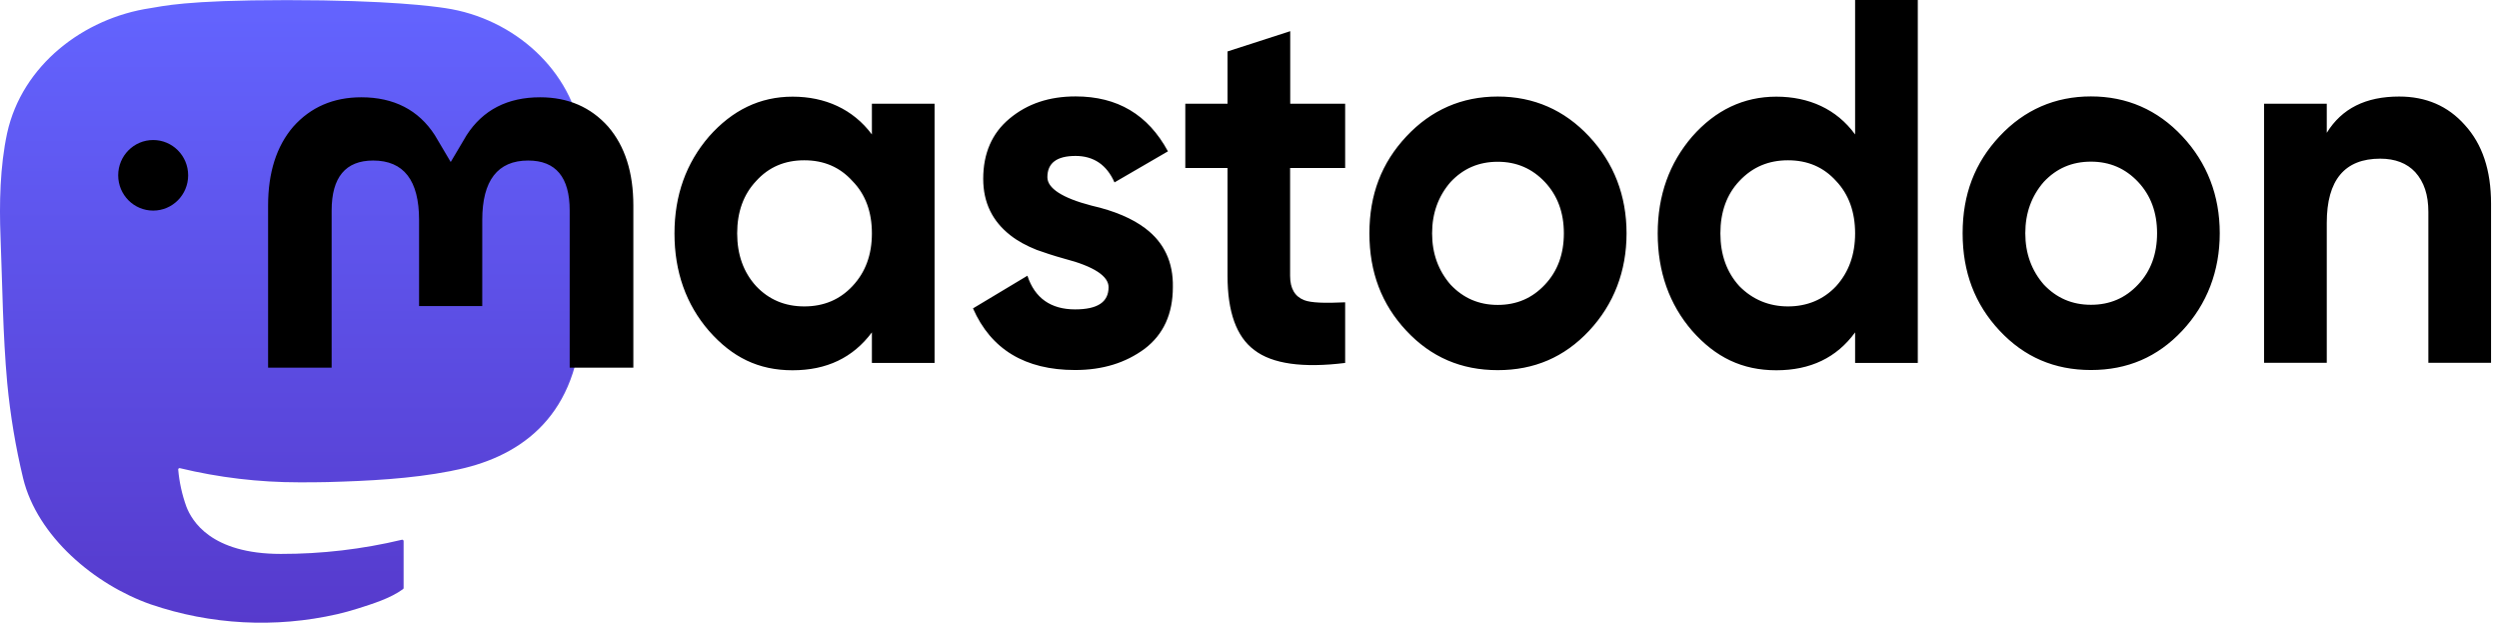
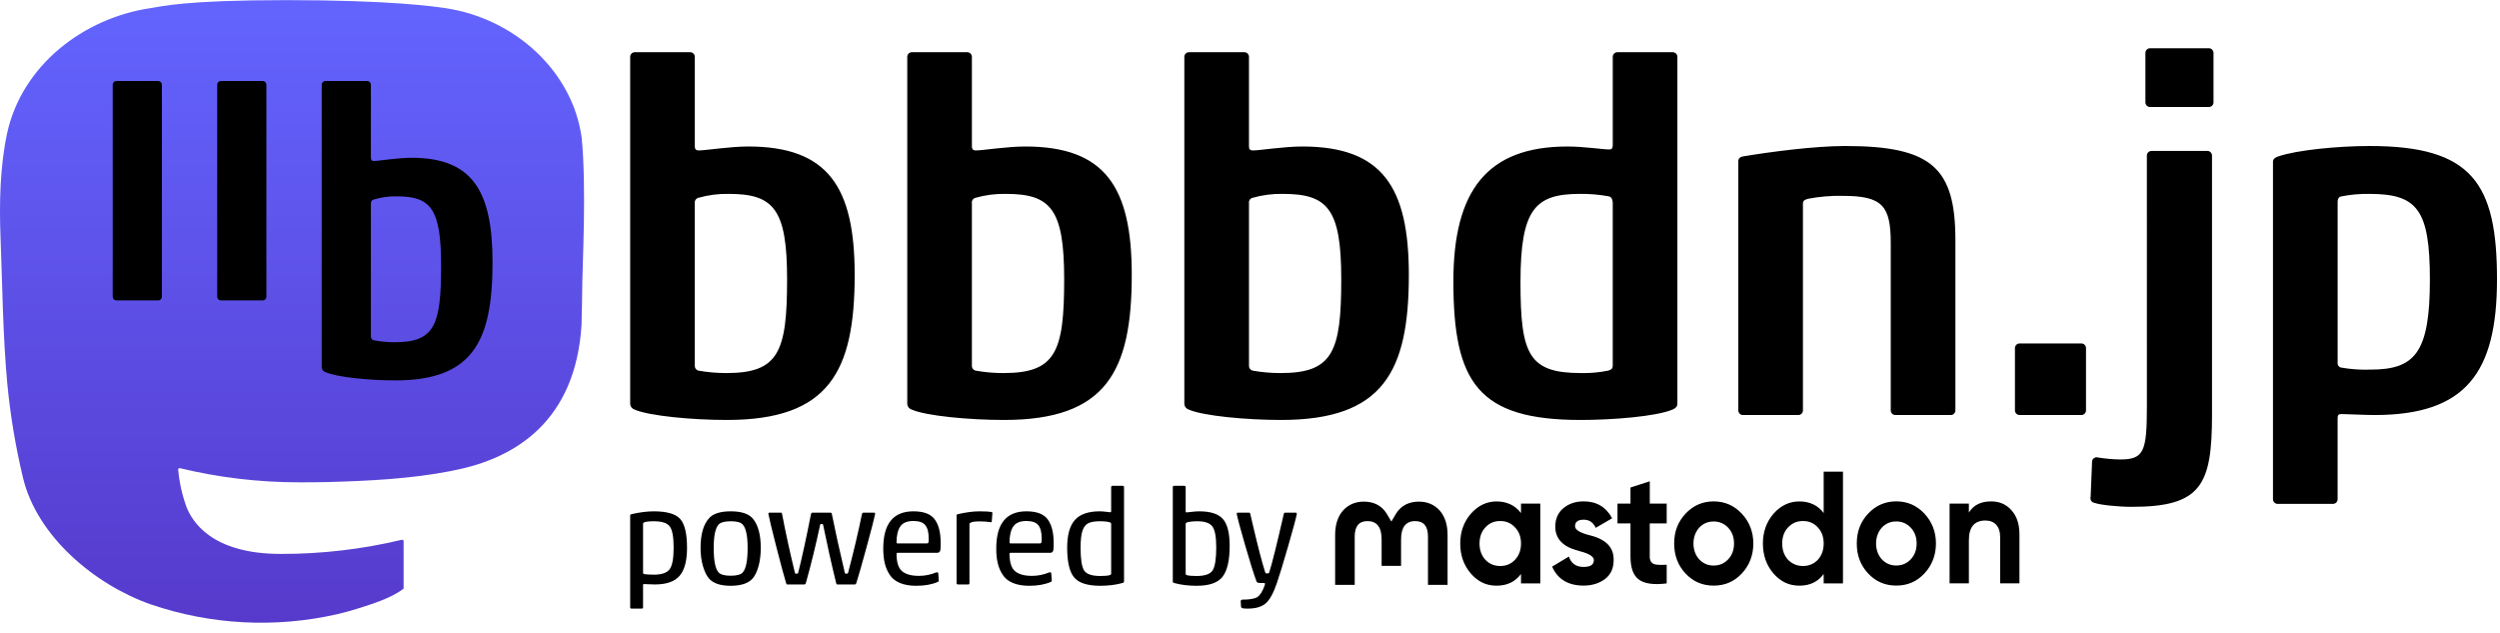
<svg xmlns="http://www.w3.org/2000/svg" xmlns:xlink="http://www.w3.org/1999/xlink" width="261" height="66" viewBox="0 0 261 66" fill="none">
  <symbol id="logo-symbol-wordmark">
-     <path d="M60.754 14.403C59.814 7.419 53.727 1.916 46.512 0.849C45.294 0.669 40.682 0.013 29.997 0.013H29.918C19.23 0.013 16.937 0.669 15.72 0.849C8.705 1.886 2.299 6.832 0.745 13.898C-0.003 17.378 -0.083 21.237 0.056 24.776C0.254 29.851 0.293 34.918 0.753 39.973C1.072 43.331 1.628 46.661 2.417 49.941C3.894 55.997 9.875 61.037 15.734 63.093C22.008 65.237 28.754 65.593 35.218 64.121C35.929 63.956 36.632 63.764 37.325 63.545C38.897 63.046 40.738 62.487 42.091 61.507C42.11 61.493 42.125 61.475 42.136 61.455C42.147 61.434 42.153 61.412 42.153 61.389V56.49C42.153 56.469 42.148 56.447 42.138 56.428C42.129 56.409 42.115 56.392 42.098 56.379C42.081 56.365 42.061 56.356 42.04 56.351C42.019 56.346 41.997 56.347 41.976 56.351C37.834 57.341 33.59 57.836 29.332 57.829C22.005 57.829 20.034 54.351 19.469 52.904C19.016 51.653 18.727 50.348 18.612 49.022C18.611 49 18.615 48.977 18.624 48.957C18.633 48.937 18.647 48.919 18.664 48.904C18.682 48.89 18.702 48.88 18.724 48.876C18.745 48.871 18.768 48.871 18.79 48.877C22.862 49.859 27.037 50.355 31.227 50.354C32.234 50.354 33.239 50.354 34.246 50.328C38.46 50.209 42.901 49.994 47.047 49.184C47.15 49.164 47.253 49.146 47.342 49.119C53.881 47.864 60.104 43.923 60.736 33.943C60.76 33.55 60.819 29.828 60.819 29.42C60.822 28.035 61.265 19.591 60.754 14.403Z" fill="url(#paint0_linear_89_11)" />
-     <path d="M12.344 18.303C12.344 16.267 13.978 14.619 15.997 14.619C18.016 14.619 19.65 16.267 19.65 18.303C19.65 20.34 18.016 21.987 15.997 21.987C13.978 21.987 12.344 20.34 12.344 18.303Z" fill="currentColor" />
-     <path d="M66.148 21.468V38.384H59.499V21.974C59.499 18.511 58.058 16.76 55.164 16.76C51.975 16.76 50.367 18.848 50.367 22.96V31.95H43.769V22.96C43.769 18.835 42.174 16.76 38.971 16.76C36.09 16.76 34.637 18.511 34.637 21.974V38.384H28V21.468C28 18.018 28.875 15.268 30.624 13.231C32.437 11.195 34.804 10.157 37.736 10.157C41.132 10.157 43.717 11.48 45.415 14.114L47.074 16.915L48.733 14.114C50.431 11.48 53.004 10.157 56.412 10.157C59.344 10.157 61.711 11.195 63.525 13.231C65.274 15.268 66.148 18.005 66.148 21.468ZM89.03 29.874C90.406 28.409 91.062 26.579 91.062 24.361C91.062 22.143 90.406 20.301 89.03 18.9C87.705 17.434 86.033 16.734 84.001 16.734C81.969 16.734 80.296 17.434 78.972 18.9C77.647 20.301 76.991 22.143 76.991 24.361C76.991 26.579 77.647 28.422 78.972 29.874C80.296 31.275 81.969 31.989 84.001 31.989C86.033 31.989 87.705 31.288 89.03 29.874ZM91.062 10.832H97.609V37.891H91.062V34.7C89.081 37.346 86.342 38.656 82.779 38.656C79.216 38.656 76.477 37.307 74.046 34.544C71.653 31.781 70.444 28.37 70.444 24.374C70.444 20.379 71.666 17.019 74.046 14.256C76.489 11.493 79.383 10.092 82.779 10.092C86.174 10.092 89.081 11.389 91.062 14.036V10.845V10.832ZM119.654 23.868C121.583 25.334 122.548 27.384 122.496 29.978C122.496 32.741 121.532 34.907 119.551 36.412C117.57 37.878 115.178 38.63 112.284 38.63C107.049 38.63 103.499 36.464 101.621 32.196L107.306 28.785C108.065 31.107 109.737 32.3 112.284 32.3C114.625 32.3 115.782 31.548 115.782 29.978C115.782 28.837 114.265 27.812 111.165 27.008C109.995 26.683 109.03 26.359 108.271 26.087C107.204 25.659 106.29 25.166 105.532 24.569C103.654 23.103 102.689 21.157 102.689 18.667C102.689 16.02 103.602 13.906 105.429 12.388C107.306 10.819 109.596 10.066 112.335 10.066C116.709 10.066 119.898 11.96 121.982 15.8L116.4 19.043C115.59 17.201 114.213 16.28 112.335 16.28C110.355 16.28 109.39 17.032 109.39 18.498C109.39 19.64 110.908 20.664 114.008 21.468C116.4 22.013 118.278 22.818 119.641 23.855L119.654 23.868ZM140.477 17.538H134.741V28.798C134.741 30.147 135.255 30.964 136.22 31.34C136.927 31.613 138.355 31.665 140.49 31.561V37.891C136.079 38.436 132.876 37.995 130.998 36.542C129.12 35.141 128.207 32.534 128.207 28.811V17.538H123.795V10.832H128.207V5.37L134.754 3.256V10.832H140.49V17.538H140.477ZM161.352 29.719C162.677 28.318 163.333 26.528 163.333 24.361C163.333 22.195 162.677 20.418 161.352 19.004C160.027 17.603 158.407 16.889 156.426 16.889C154.445 16.889 152.825 17.59 151.5 19.004C150.227 20.47 149.571 22.247 149.571 24.361C149.571 26.476 150.227 28.253 151.5 29.719C152.825 31.12 154.445 31.833 156.426 31.833C158.407 31.833 160.027 31.133 161.352 29.719ZM146.883 34.531C144.297 31.768 143.024 28.422 143.024 24.361C143.024 20.301 144.297 17.006 146.883 14.243C149.468 11.48 152.67 10.079 156.426 10.079C160.182 10.079 163.384 11.48 165.97 14.243C168.555 17.006 169.88 20.418 169.88 24.361C169.88 28.305 168.555 31.768 165.97 34.531C163.384 37.294 160.233 38.643 156.426 38.643C152.619 38.643 149.468 37.294 146.883 34.531ZM191.771 29.874C193.095 28.409 193.751 26.579 193.751 24.361C193.751 22.143 193.095 20.301 191.771 18.9C190.446 17.434 188.774 16.734 186.742 16.734C184.709 16.734 183.037 17.434 181.661 18.9C180.336 20.301 179.68 22.143 179.68 24.361C179.68 26.579 180.336 28.422 181.661 29.874C183.037 31.275 184.761 31.989 186.742 31.989C188.722 31.989 190.446 31.288 191.771 29.874ZM193.751 0H200.298V37.891H193.751V34.7C191.822 37.346 189.082 38.656 185.52 38.656C181.957 38.656 179.179 37.307 176.735 34.544C174.343 31.781 173.134 28.37 173.134 24.374C173.134 20.379 174.356 17.019 176.735 14.256C179.166 11.493 182.111 10.092 185.52 10.092C188.928 10.092 191.822 11.389 193.751 14.036V0.013V0ZM223.308 29.706C224.633 28.305 225.289 26.515 225.289 24.348C225.289 22.182 224.633 20.405 223.308 18.991C221.983 17.59 220.363 16.877 218.382 16.877C216.401 16.877 214.78 17.577 213.456 18.991C212.182 20.457 211.526 22.234 211.526 24.348C211.526 26.463 212.182 28.24 213.456 29.706C214.78 31.107 216.401 31.82 218.382 31.82C220.363 31.82 221.983 31.12 223.308 29.706ZM208.838 34.518C206.253 31.755 204.98 28.409 204.98 24.348C204.98 20.288 206.253 16.993 208.838 14.23C211.424 11.467 214.626 10.066 218.382 10.066C222.137 10.066 225.34 11.467 227.925 14.23C230.511 16.993 231.835 20.405 231.835 24.348C231.835 28.292 230.511 31.755 227.925 34.518C225.34 37.281 222.189 38.63 218.382 38.63C214.575 38.63 211.424 37.281 208.838 34.518ZM260.17 21.261V37.878H253.623V22.13C253.623 20.34 253.173 18.991 252.247 17.966C251.385 17.045 250.164 16.565 248.594 16.565C244.89 16.565 243.012 18.783 243.012 23.272V37.878H236.466V10.832H243.012V13.867C244.581 11.325 247.077 10.079 250.575 10.079C253.366 10.079 255.656 11.052 257.431 13.05C259.257 15.047 260.17 17.759 260.17 21.274" fill="currentColor" />
+     <path d="M 60.754 14.403 c -0.94 -6.984 -7.027 -12.488 -14.242 -13.554 c -1.217 -0.18 -5.83 -0.836 -16.514 -0.836 h -0.08 c -10.688 0 -12.98 0.656 -14.198 0.836 c -7.015 1.037 -13.421 5.982 -14.975 13.049 c -0.748 3.48 -0.827 7.338 -0.689 10.878 c 0.198 5.075 0.236 10.142 0.697 15.197 c 0.319 3.358 0.875 6.689 1.664 9.968 c 1.477 6.056 7.458 11.096 13.317 13.152 c 6.273 2.144 13.02 2.5 19.484 1.028 c 0.711 -0.165 1.413 -0.357 2.107 -0.576 c 1.572 -0.499 3.413 -1.058 4.766 -2.038 c 0.019 -0.014 0.034 -0.032 0.044 -0.052 c 0.011 -0.021 0.017 -0.043 0.018 -0.066 v -4.898 c -0 -0.022 -0.005 -0.043 -0.015 -0.062 c -0.01 -0.019 -0.023 -0.036 -0.04 -0.05 c -0.017 -0.013 -0.037 -0.023 -0.058 -0.027 c -0.021 -0.005 -0.043 -0.005 -0.064 0 c -4.142 0.989 -8.386 1.485 -12.644 1.477 c -7.328 0 -9.299 -3.477 -9.863 -4.925 c -0.454 -1.251 -0.742 -2.556 -0.857 -3.882 c -0.001 -0.022 0.003 -0.044 0.012 -0.065 c 0.009 -0.02 0.023 -0.038 0.04 -0.052 c 0.017 -0.014 0.038 -0.024 0.059 -0.029 c 0.022 -0.005 0.044 -0.004 0.066 0.001 c 4.072 0.982 8.247 1.478 12.437 1.477 c 1.008 0 2.012 0 3.02 -0.027 c 4.213 -0.118 8.655 -0.334 12.8 -1.143 c 0.103 -0.021 0.207 -0.038 0.295 -0.065 c 6.539 -1.256 12.762 -5.197 13.394 -15.176 c 0.024 -0.393 0.083 -4.115 0.083 -4.523 C 60.822 28.035 61.265 19.591 60.754 14.403 z" fill="url(#paint0_linear_89_11)" />
+     <path d="M 75.917 43.844 c 10.667 0 13.347 -5.05 13.347 -15.151 c 0 -9.173 -2.783 -13.399 -11.131 -13.399 c -1.907 0 -4.432 0.412 -5.153 0.412 c -0.309 0 -0.412 -0.154 -0.412 -0.412 v -9.327 c 0.001 -0.019 0.001 -0.039 0 -0.059 c -0.016 -0.269 -0.247 -0.473 -0.515 -0.457 h -5.72 c -0.02 -0.001 -0.039 -0.001 -0.059 0 c -0.268 0.016 -0.473 0.247 -0.457 0.515 V 42.195 c 0.027 0.265 0.21 0.488 0.464 0.567 C 67.827 43.432 72.362 43.844 75.917 43.844 z M 72.568 21.221 c -0.043 -0.254 0.113 -0.498 0.361 -0.567 c 1.039 -0.296 2.115 -0.435 3.195 -0.412 c 4.689 0 6.081 1.597 6.081 8.915 c 0 7.575 -0.876 9.791 -6.339 9.791 c -0.985 0.003 -1.968 -0.084 -2.938 -0.258 c -0.228 -0.064 -0.379 -0.28 -0.361 -0.515 V 21.221 z M 104.856 43.844 c 10.667 0 13.347 -5.05 13.347 -15.151 c 0 -9.173 -2.783 -13.399 -11.131 -13.399 c -1.907 0 -4.432 0.412 -5.153 0.412 c -0.309 0 -0.412 -0.154 -0.412 -0.412 v -9.327 c 0.001 -0.019 0.001 -0.039 0 -0.059 c -0.016 -0.269 -0.247 -0.473 -0.515 -0.457 h -5.72 c -0.02 -0.001 -0.039 -0.001 -0.059 0 c -0.268 0.016 -0.473 0.247 -0.457 0.515 V 42.195 c 0.027 0.265 0.21 0.488 0.464 0.567 C 96.766 43.432 101.3 43.844 104.856 43.844 z M 101.507 21.221 c -0.043 -0.254 0.113 -0.498 0.361 -0.567 c 1.039 -0.296 2.115 -0.435 3.195 -0.412 c 4.689 0 6.081 1.597 6.081 8.915 c 0 7.575 -0.876 9.791 -6.339 9.791 c -0.985 0.003 -1.968 -0.084 -2.938 -0.258 c -0.228 -0.064 -0.379 -0.28 -0.361 -0.515 V 21.221 z M 133.795 43.844 c 10.667 0 13.347 -5.05 13.347 -15.151 c 0 -9.173 -2.783 -13.399 -11.131 -13.399 c -1.907 0 -4.432 0.412 -5.154 0.412 c -0.309 0 -0.412 -0.154 -0.412 -0.412 v -9.327 c 0.001 -0.019 0.001 -0.039 0 -0.059 c -0.016 -0.268 -0.247 -0.473 -0.515 -0.457 H 124.21 c -0.02 -0.001 -0.039 -0.001 -0.059 0 c -0.268 0.016 -0.473 0.247 -0.457 0.515 V 42.195 c 0.027 0.265 0.21 0.488 0.464 0.567 C 125.704 43.432 130.239 43.844 133.795 43.844 z M 130.446 21.221 c -0.043 -0.254 0.113 -0.498 0.361 -0.567 c 1.039 -0.296 2.116 -0.435 3.195 -0.412 c 4.689 0 6.081 1.597 6.081 8.915 c 0 7.575 -0.876 9.791 -6.339 9.791 c -0.985 0.003 -1.968 -0.084 -2.938 -0.258 C 130.579 38.627 130.428 38.411 130.446 38.175 V 21.221 z M 165.089 43.844 c 3.298 0 7.885 -0.361 9.585 -1.082 c 0.464 -0.206 0.515 -0.413 0.515 -0.67 v -36.124 c 0.001 -0.02 0.001 -0.039 0 -0.059 c -0.016 -0.268 -0.247 -0.473 -0.515 -0.456 h -5.72 c -0.02 -0.001 -0.039 -0.001 -0.059 0 c -0.268 0.016 -0.473 0.247 -0.456 0.515 v 9.173 c 0 0.258 -0.051 0.464 -0.361 0.464 c -0.67 0 -2.628 -0.309 -4.38 -0.309 c -8.4 0 -11.904 4.638 -11.904 14.069 C 151.794 39.928 154.37 43.844 165.089 43.844 z M 168.439 38.175 c 0 0.258 -0.103 0.412 -0.464 0.515 c -0.932 0.192 -1.883 0.279 -2.834 0.258 c -5.462 0 -6.339 -1.907 -6.339 -9.482 c 0 -7.678 1.546 -9.225 6.235 -9.225 c 1.002 -0.01 2.003 0.077 2.989 0.258 c 0.309 0.052 0.412 0.412 0.412 0.67 V 38.175 z M 203.711 43.329 c 0.019 0.001 0.039 0.001 0.058 0 c 0.269 -0.016 0.473 -0.247 0.457 -0.515 V 25.086 c 0 -7.524 -2.422 -9.843 -11.492 -9.843 c -3.247 0 -7.885 0.619 -10.667 1.082 c -0.309 0.051 -0.515 0.206 -0.515 0.515 v 25.973 c -0.001 0.02 -0.001 0.039 0 0.059 c 0.016 0.268 0.247 0.473 0.515 0.457 h 5.72 c 0.019 0.001 0.039 0.001 0.058 0 c 0.269 -0.016 0.473 -0.247 0.457 -0.515 v -21.541 c 0 -0.309 0.154 -0.412 0.515 -0.515 c 1.205 -0.236 2.432 -0.339 3.659 -0.309 c 4.123 0 4.998 1.031 4.998 4.947 v 17.418 c -0.001 0.019 -0.001 0.039 0 0.058 c 0.016 0.269 0.247 0.473 0.515 0.457 H 203.711 z M 217.35 43.329 c 0.02 0.001 0.039 0.001 0.059 0 c 0.268 -0.016 0.473 -0.247 0.457 -0.515 V 36.372 c 0.001 -0.02 0.001 -0.04 0 -0.059 c -0.016 -0.268 -0.247 -0.472 -0.515 -0.456 h -6.39 c -0.02 -0.001 -0.039 -0.001 -0.059 0 c -0.268 0.016 -0.473 0.247 -0.457 0.515 v 6.441 c -0.001 0.019 -0.001 0.039 0 0.058 c 0.016 0.269 0.247 0.473 0.515 0.457 L 217.35 43.329 z M 224.224 42.453 c 0 4.689 -0.309 5.514 -2.783 5.514 c -0.777 -0.011 -1.552 -0.079 -2.319 -0.206 c -0.011 -0.003 -0.023 -0.006 -0.034 -0.009 c -0.263 -0.059 -0.525 0.106 -0.585 0.369 l -0.154 3.762 c -0.007 0.025 -0.013 0.052 -0.016 0.078 c -0.031 0.267 0.161 0.509 0.428 0.54 c 0.567 0.206 2.37 0.412 3.917 0.412 c 7.266 0 8.348 -2.319 8.348 -9.636 v -27.003 c 0.001 -0.019 0.001 -0.039 0 -0.059 c -0.016 -0.269 -0.247 -0.473 -0.515 -0.457 h -5.772 c -0.019 -0.001 -0.039 -0.001 -0.059 0 c -0.269 0.016 -0.473 0.247 -0.457 0.515 L 224.224 42.453 z M 230.666 11.172 c 0.019 0.001 0.039 0.001 0.059 0 c 0.268 -0.016 0.473 -0.247 0.457 -0.515 v -5.102 c 0.001 -0.019 0.001 -0.039 0 -0.059 c -0.016 -0.268 -0.247 -0.473 -0.515 -0.457 h -6.081 c -0.019 -0.001 -0.039 -0.001 -0.059 0 c -0.268 0.016 -0.473 0.247 -0.457 0.515 v 5.102 c -0.001 0.019 -0.001 0.039 0 0.059 c 0.016 0.268 0.247 0.473 0.515 0.457 H 230.666 z M 260.791 29.157 c 0 -10.049 -2.628 -13.914 -13.296 -13.914 c -3.246 0 -7.575 0.412 -9.534 1.082 c -0.464 0.154 -0.567 0.361 -0.567 0.567 v 35.197 c -0.001 0.02 -0.001 0.04 0 0.059 c 0.016 0.268 0.247 0.472 0.515 0.456 h 5.72 c 0.02 0.001 0.039 0.001 0.059 0 c 0.268 -0.016 0.473 -0.247 0.457 -0.515 v -8.451 c 0 -0.309 0.103 -0.412 0.412 -0.412 c 0.619 0 2.319 0.103 3.453 0.103 C 257.545 43.329 260.791 38.897 260.791 29.157 L 260.791 29.157 z M 244.146 21.118 c 0 -0.258 0.051 -0.567 0.412 -0.618 c 0.95 -0.187 1.918 -0.273 2.886 -0.258 c 4.999 0 6.339 1.597 6.339 8.967 c 0 7.678 -1.597 9.379 -6.235 9.379 c -1.001 0.034 -2.002 -0.035 -2.989 -0.206 c -0.004 -0 -0.007 -0.001 -0.011 -0.001 c -0.253 -0.031 -0.432 -0.261 -0.401 -0.514 V 21.118 z M 16.908 8.838 v 22.143 c 0 0.209 -0.17 0.379 -0.379 0.379 h -4.378 c -0.209 0 -0.379 -0.17 -0.379 -0.379 v -22.143 c 0 -0.209 0.17 -0.379 0.379 -0.379 h 4.378 C 16.739 8.459 16.908 8.629 16.908 8.838 z M 51.441 27.38 c 0 8.223 -2.039 12.334 -10.155 12.334 c -2.706 0 -6.156 -0.336 -7.332 -0.881 c -0.198 -0.071 -0.336 -0.252 -0.353 -0.461 v -29.493 c -0.02 -0.211 0.136 -0.398 0.347 -0.418 c 0.015 -0.001 0.03 -0.002 0.045 -0.002 h 4.352 c 0.212 -0.005 0.388 0.162 0.394 0.374 c 0 0.015 -0 0.03 -0.002 0.045 v 7.593 c 0 0.21 0.079 0.336 0.314 0.336 c 0.549 0 2.47 -0.336 3.921 -0.336 C 49.323 16.472 51.441 19.913 51.441 27.38 z M 46.069 27.758 c 0 -5.957 -1.058 -7.258 -4.627 -7.258 c -0.823 -0.018 -1.644 0.095 -2.431 0.336 c -0.235 0.084 -0.275 0.252 -0.275 0.462 V 35.1 c -0.017 0.187 0.097 0.36 0.275 0.42 c 0.737 0.141 1.485 0.212 2.235 0.21 C 45.402 35.729 46.069 33.925 46.069 27.758 z M 27.822 8.838 v 22.143 c 0 0.209 -0.17 0.379 -0.379 0.379 h -4.378 c -0.209 0 -0.379 -0.17 -0.379 -0.379 v -22.143 c 0 -0.209 0.17 -0.379 0.379 -0.379 h 4.378 C 27.652 8.459 27.822 8.629 27.822 8.838 z M 151.188 55.852 v 5.207 h -2.047 v -5.051 c 0 -1.066 -0.443 -1.605 -1.334 -1.605 c -0.982 0 -1.477 0.643 -1.477 1.909 v 2.767 h -2.031 v -2.767 c 0 -1.27 -0.491 -1.909 -1.477 -1.909 c -0.887 0 -1.334 0.539 -1.334 1.605 v 5.051 H 139.444 v -5.207 c 0 -1.062 0.269 -1.909 0.808 -2.536 c 0.558 -0.627 1.287 -0.946 2.19 -0.946 c 1.045 0 1.841 0.407 2.364 1.218 l 0.511 0.863 l 0.511 -0.863 c 0.523 -0.811 1.315 -1.218 2.364 -1.218 c 0.903 0 1.631 0.32 2.19 0.946 C 150.918 53.943 151.188 54.786 151.188 55.852 z M 158.231 58.44 c 0.424 -0.451 0.626 -1.014 0.626 -1.697 c 0 -0.683 -0.202 -1.25 -0.626 -1.681 c -0.408 -0.451 -0.922 -0.667 -1.548 -0.667 c -0.626 0 -1.14 0.216 -1.548 0.667 c -0.408 0.431 -0.61 0.998 -0.61 1.681 c 0 0.683 0.202 1.25 0.61 1.697 c 0.408 0.431 0.922 0.651 1.548 0.651 C 157.309 59.09 157.823 58.875 158.231 58.44 z M 158.857 52.578 h 2.015 v 8.33 h -2.015 v -0.982 c -0.61 0.815 -1.453 1.218 -2.55 1.218 c -1.097 0 -1.94 -0.415 -2.688 -1.266 c -0.736 -0.851 -1.109 -1.901 -1.109 -3.131 c 0 -1.23 0.376 -2.264 1.109 -3.115 c 0.752 -0.851 1.643 -1.282 2.688 -1.282 c 1.045 0 1.94 0.399 2.55 1.214 V 52.581 V 52.578 z M 167.659 56.591 c 0.594 0.451 0.891 1.082 0.875 1.881 c 0 0.851 -0.297 1.518 -0.907 1.981 c -0.61 0.451 -1.346 0.683 -2.237 0.683 c -1.611 0 -2.704 -0.667 -3.283 -1.981 l 1.75 -1.05 c 0.234 0.715 0.748 1.082 1.532 1.082 c 0.721 0 1.077 -0.232 1.077 -0.715 c 0 -0.351 -0.467 -0.667 -1.421 -0.914 c -0.36 -0.1 -0.657 -0.2 -0.891 -0.283 c -0.329 -0.132 -0.61 -0.283 -0.843 -0.467 c -0.578 -0.451 -0.875 -1.05 -0.875 -1.817 c 0 -0.815 0.281 -1.466 0.844 -1.933 c 0.578 -0.483 1.283 -0.715 2.126 -0.715 c 1.347 0 2.328 0.583 2.97 1.765 l -1.718 0.998 c -0.249 -0.567 -0.673 -0.851 -1.251 -0.851 c -0.61 0 -0.907 0.232 -0.907 0.683 c 0 0.351 0.467 0.667 1.422 0.914 c 0.736 0.168 1.315 0.415 1.734 0.735 L 167.659 56.591 z M 174.069 54.642 h -1.766 v 3.466 c 0 0.415 0.158 0.667 0.455 0.783 c 0.218 0.084 0.657 0.1 1.315 0.068 v 1.949 c -1.358 0.168 -2.344 0.032 -2.922 -0.415 c -0.578 -0.431 -0.859 -1.234 -0.859 -2.38 v -3.47 h -1.358 V 52.578 h 1.358 v -1.681 l 2.015 -0.651 v 2.332 h 1.766 v 2.064 H 174.069 z M 180.495 58.392 c 0.408 -0.431 0.61 -0.982 0.61 -1.649 c 0 -0.667 -0.202 -1.214 -0.61 -1.649 c -0.408 -0.431 -0.907 -0.651 -1.516 -0.651 c -0.61 0 -1.109 0.216 -1.516 0.651 c -0.392 0.451 -0.594 0.998 -0.594 1.649 c 0 0.651 0.202 1.198 0.594 1.649 c 0.408 0.431 0.907 0.651 1.516 0.651 C 179.588 59.043 180.087 58.827 180.495 58.392 z M 176.041 59.873 c -0.796 -0.851 -1.188 -1.881 -1.188 -3.131 c 0 -1.25 0.392 -2.264 1.188 -3.115 c 0.796 -0.851 1.782 -1.282 2.938 -1.282 c 1.156 0 2.142 0.431 2.938 1.282 c 0.796 0.851 1.204 1.901 1.204 3.115 c 0 1.214 -0.408 2.28 -1.204 3.131 c -0.796 0.851 -1.766 1.266 -2.938 1.266 C 177.806 61.139 176.836 60.724 176.041 59.873 z M 189.859 58.44 c 0.408 -0.451 0.61 -1.014 0.61 -1.697 c 0 -0.683 -0.202 -1.25 -0.61 -1.681 c -0.408 -0.451 -0.923 -0.667 -1.548 -0.667 c -0.626 0 -1.141 0.216 -1.564 0.667 c -0.408 0.431 -0.61 0.998 -0.61 1.681 c 0 0.683 0.202 1.25 0.61 1.697 c 0.424 0.431 0.954 0.651 1.564 0.651 C 188.92 59.09 189.451 58.875 189.859 58.44 z M 190.468 49.243 h 2.015 v 11.664 h -2.015 v -0.982 c -0.594 0.815 -1.437 1.218 -2.534 1.218 c -1.097 0 -1.952 -0.415 -2.704 -1.266 c -0.736 -0.851 -1.109 -1.901 -1.109 -3.131 c 0 -1.23 0.376 -2.264 1.109 -3.115 c 0.748 -0.851 1.655 -1.282 2.704 -1.282 c 1.049 0 1.94 0.399 2.534 1.214 v -4.317 V 49.243 z M 199.567 58.388 c 0.408 -0.431 0.61 -0.982 0.61 -1.649 s -0.202 -1.214 -0.61 -1.649 c -0.408 -0.431 -0.907 -0.651 -1.516 -0.651 c -0.61 0 -1.109 0.216 -1.516 0.651 c -0.392 0.451 -0.594 0.998 -0.594 1.649 c 0 0.651 0.202 1.198 0.594 1.649 c 0.408 0.431 0.907 0.651 1.516 0.651 C 198.661 59.039 199.159 58.823 199.567 58.388 z M 195.113 59.869 c -0.796 -0.851 -1.188 -1.881 -1.188 -3.131 c 0 -1.25 0.392 -2.264 1.188 -3.115 c 0.796 -0.851 1.782 -1.282 2.938 -1.282 c 1.156 0 2.142 0.431 2.938 1.282 c 0.796 0.851 1.204 1.901 1.204 3.115 c 0 1.214 -0.408 2.28 -1.204 3.131 c -0.796 0.851 -1.766 1.266 -2.938 1.266 C 196.879 61.135 195.909 60.72 195.113 59.869 z M 210.915 55.788 v 5.115 h -2.015 v -4.848 c 0 -0.551 -0.139 -0.966 -0.424 -1.282 c -0.265 -0.283 -0.641 -0.431 -1.125 -0.431 c -1.14 0 -1.718 0.683 -1.718 2.064 v 4.496 h -2.015 V 52.578 h 2.015 v 0.934 c 0.483 -0.783 1.251 -1.166 2.328 -1.166 c 0.859 0 1.564 0.299 2.111 0.914 c 0.562 0.615 0.843 1.45 0.843 2.532 M 68.282 53.383 c -0.691 0 -1.466 0.098 -2.325 0.294 c -0.093 0.019 -0.14 0.065 -0.14 0.14 v 9.581 c 0 0.094 0.047 0.141 0.14 0.141 h 1.065 c 0.094 0 0.14 -0.047 0.14 -0.141 v -2.325 c 0 -0.065 0.038 -0.098 0.112 -0.098 c 0.037 0 0.201 0.007 0.49 0.021 c 0.29 0.015 0.504 0.021 0.644 0.021 c 1.195 0 2.052 -0.301 2.57 -0.903 c 0.518 -0.603 0.777 -1.576 0.777 -2.921 c 0 -1.466 -0.236 -2.468 -0.708 -3.005 C 70.577 53.651 69.655 53.383 68.282 53.383 z M 67.162 54.713 c 0 -0.093 0.042 -0.153 0.127 -0.182 c 0.196 -0.075 0.527 -0.112 0.994 -0.112 c 0.841 0 1.397 0.18 1.667 0.539 c 0.271 0.359 0.406 1.1 0.406 2.221 c 0 1.139 -0.143 1.894 -0.427 2.262 c -0.285 0.369 -0.824 0.554 -1.618 0.554 c -0.373 0 -0.71 -0.019 -1.009 -0.056 c -0.093 -0.01 -0.14 -0.065 -0.14 -0.169 V 54.713 z M 79.456 57.206 c 0 -1.4 -0.285 -2.433 -0.855 -3.095 c -0.439 -0.486 -1.195 -0.729 -2.269 -0.729 c -1.102 0 -1.863 0.242 -2.283 0.729 c -0.588 0.653 -0.882 1.685 -0.882 3.095 c 0 0.683 0.082 1.308 0.245 1.878 c 0.163 0.569 0.376 1.008 0.637 1.316 c 0.448 0.504 1.2 0.756 2.255 0.756 c 1.083 0 1.849 -0.252 2.297 -0.756 c 0.262 -0.299 0.469 -0.733 0.624 -1.303 S 79.456 57.897 79.456 57.206 z M 74.54 57.206 c 0 -1.26 0.173 -2.077 0.518 -2.451 c 0.215 -0.224 0.64 -0.336 1.275 -0.336 c 0.625 0 1.037 0.112 1.233 0.336 c 0.345 0.374 0.518 1.191 0.518 2.451 c 0 1.336 -0.173 2.19 -0.518 2.563 c -0.196 0.225 -0.617 0.337 -1.261 0.337 c -0.617 0 -1.032 -0.112 -1.247 -0.337 C 74.712 59.396 74.54 58.542 74.54 57.206 z M 89.426 60.904 c 0.233 -0.729 0.598 -2.003 1.092 -3.824 c 0.495 -1.82 0.79 -2.96 0.883 -3.417 c 0 -0.094 -0.028 -0.141 -0.084 -0.141 h -1.149 c -0.065 0 -0.112 0.042 -0.14 0.126 c -0.401 1.961 -0.887 4.016 -1.456 6.163 c -0.019 0.057 -0.075 0.084 -0.168 0.084 c -0.103 0 -0.159 -0.027 -0.169 -0.084 c -0.598 -2.559 -1.05 -4.612 -1.358 -6.163 c -0.019 -0.084 -0.061 -0.126 -0.127 -0.126 h -1.905 c -0.065 0 -0.112 0.042 -0.14 0.126 c -0.514 2.606 -0.962 4.66 -1.345 6.163 c -0.009 0.057 -0.065 0.084 -0.168 0.084 s -0.159 -0.027 -0.168 -0.084 c -0.523 -2.147 -0.971 -4.202 -1.345 -6.163 c -0.019 -0.084 -0.052 -0.126 -0.098 -0.126 h -1.233 c -0.065 0 -0.098 0.042 -0.098 0.126 c 0.093 0.495 0.373 1.655 0.84 3.481 c 0.467 1.825 0.808 3.084 1.022 3.774 c 0.019 0.075 0.056 0.112 0.112 0.112 h 1.779 c 0.075 0 0.126 -0.037 0.154 -0.112 c 0.56 -1.998 1.06 -4.039 1.499 -6.121 c 0.019 -0.056 0.075 -0.084 0.168 -0.084 c 0.084 0 0.131 0.028 0.14 0.084 c 0.42 2.063 0.878 4.104 1.373 6.121 c 0.009 0.075 0.047 0.112 0.112 0.112 h 1.821 C 89.346 61.016 89.397 60.979 89.426 60.904 z M 97.95 60.75 c 0.065 -0.027 0.098 -0.074 0.098 -0.14 v -0.042 l -0.056 -0.742 c -0.028 -0.057 -0.075 -0.084 -0.14 -0.084 l -0.028 0.014 h -0.042 c -0.579 0.243 -1.181 0.364 -1.807 0.364 c -0.793 0 -1.382 -0.163 -1.765 -0.49 s -0.574 -0.934 -0.574 -1.821 c 0 -0.065 0.028 -0.098 0.084 -0.098 h 4.16 c 0.131 0 0.224 -0.047 0.28 -0.141 c 0.056 -0.093 0.084 -0.275 0.084 -0.546 v -0.393 c 0 -1.036 -0.206 -1.837 -0.616 -2.402 c -0.411 -0.565 -1.153 -0.847 -2.228 -0.847 c -2.101 0 -3.151 1.293 -3.151 3.88 c 0 0.579 0.051 1.088 0.154 1.526 c 0.103 0.44 0.275 0.846 0.519 1.219 c 0.243 0.374 0.598 0.658 1.065 0.855 s 1.037 0.294 1.709 0.294 C 96.582 61.156 97.333 61.021 97.95 60.75 z M 93.636 56.632 c 0 -0.719 0.128 -1.272 0.385 -1.659 s 0.716 -0.582 1.379 -0.582 c 0.588 0 1.002 0.145 1.24 0.435 s 0.357 0.761 0.357 1.415 c 0 0.215 -0.012 0.35 -0.035 0.406 c -0.023 0.056 -0.068 0.084 -0.133 0.084 h -3.109 C 93.663 56.73 93.636 56.697 93.636 56.632 z M 99.907 53.816 v 7.061 c 0 0.093 0.047 0.14 0.14 0.14 h 1.037 c 0.112 0.019 0.168 -0.028 0.168 -0.14 v -6.136 c 0 -0.074 0.033 -0.131 0.098 -0.168 c 0.178 -0.094 0.49 -0.141 0.939 -0.141 c 0.439 0 0.836 0.028 1.191 0.084 c 0.065 0.01 0.098 -0.009 0.098 -0.056 l 0.07 -0.896 c 0 -0.065 -0.028 -0.102 -0.084 -0.112 c -0.252 -0.046 -0.682 -0.069 -1.289 -0.069 c -0.626 0 -1.368 0.098 -2.228 0.294 C 99.954 53.695 99.907 53.742 99.907 53.816 z M 109.751 60.75 c 0.065 -0.027 0.098 -0.074 0.098 -0.14 v -0.042 l -0.056 -0.742 c -0.028 -0.057 -0.075 -0.084 -0.14 -0.084 l -0.028 0.014 h -0.042 c -0.579 0.243 -1.181 0.364 -1.807 0.364 c -0.793 0 -1.382 -0.163 -1.765 -0.49 s -0.574 -0.934 -0.574 -1.821 c 0 -0.065 0.028 -0.098 0.084 -0.098 h 4.16 c 0.131 0 0.224 -0.047 0.28 -0.141 c 0.056 -0.093 0.084 -0.275 0.084 -0.546 v -0.393 c 0 -1.036 -0.206 -1.837 -0.616 -2.402 c -0.411 -0.565 -1.153 -0.847 -2.228 -0.847 c -2.101 0 -3.151 1.293 -3.151 3.88 c 0 0.579 0.051 1.088 0.154 1.526 c 0.103 0.44 0.275 0.846 0.519 1.219 c 0.243 0.374 0.598 0.658 1.065 0.855 s 1.037 0.294 1.709 0.294 C 108.384 61.156 109.135 61.021 109.751 60.75 z M 105.437 56.632 c 0 -0.719 0.128 -1.272 0.385 -1.659 s 0.716 -0.582 1.379 -0.582 c 0.588 0 1.002 0.145 1.24 0.435 s 0.357 0.761 0.357 1.415 c 0 0.215 -0.012 0.35 -0.035 0.406 c -0.023 0.056 -0.068 0.084 -0.133 0.084 h -3.109 C 105.465 56.73 105.437 56.697 105.437 56.632 z M 114.931 61.156 c 0.821 0 1.597 -0.098 2.325 -0.294 c 0.093 -0.027 0.14 -0.084 0.14 -0.168 v -9.833 c 0 -0.094 -0.046 -0.141 -0.14 -0.141 h -1.065 c -0.093 0 -0.14 0.047 -0.14 0.141 v 2.493 c 0 0.084 -0.032 0.126 -0.098 0.126 c -0.028 0 -0.17 -0.017 -0.427 -0.049 c -0.257 -0.033 -0.478 -0.049 -0.665 -0.049 c -1.195 0 -2.062 0.301 -2.598 0.903 c -0.537 0.603 -0.806 1.566 -0.806 2.893 c 0 1.476 0.24 2.507 0.721 3.096 C 112.659 60.862 113.576 61.156 114.931 61.156 z M 116.051 59.882 c 0 0.075 -0.042 0.126 -0.126 0.154 c -0.186 0.065 -0.518 0.098 -0.994 0.098 c -0.887 0 -1.455 -0.191 -1.702 -0.574 s -0.371 -1.177 -0.371 -2.381 c 0 -0.784 0.065 -1.373 0.196 -1.766 c 0.131 -0.392 0.334 -0.655 0.609 -0.791 s 0.684 -0.203 1.226 -0.203 c 0.477 0 0.832 0.042 1.065 0.126 c 0.065 0.028 0.098 0.084 0.098 0.168 V 59.882 z M 124.968 61.156 c 1.335 0 2.246 -0.319 2.731 -0.959 c 0.486 -0.64 0.729 -1.711 0.729 -3.215 c 0 -1.335 -0.236 -2.269 -0.708 -2.802 s -1.3 -0.798 -2.486 -0.798 c -0.206 0 -0.464 0.019 -0.777 0.056 s -0.483 0.056 -0.511 0.056 c -0.075 0 -0.112 -0.032 -0.112 -0.098 v -2.535 c 0 -0.094 -0.046 -0.141 -0.14 -0.141 h -1.065 c -0.093 0 -0.14 0.047 -0.14 0.141 v 9.861 c 0 0.065 0.042 0.112 0.127 0.14 C 123.333 61.058 124.118 61.156 124.968 61.156 z M 123.833 54.741 c 0 -0.102 0.038 -0.168 0.112 -0.196 c 0.299 -0.084 0.667 -0.126 1.106 -0.126 c 0.775 0 1.298 0.18 1.569 0.539 c 0.271 0.359 0.406 1.081 0.406 2.164 c 0 1.215 -0.123 2.019 -0.371 2.417 c -0.248 0.397 -0.815 0.595 -1.702 0.595 c -0.476 0 -0.817 -0.032 -1.022 -0.098 c -0.065 -0.019 -0.098 -0.07 -0.098 -0.154 V 54.741 z M 132.121 60.919 c 0 0.065 -0.019 0.149 -0.056 0.252 c -0.225 0.606 -0.477 0.997 -0.757 1.169 c -0.28 0.173 -0.794 0.26 -1.541 0.26 c -0.112 0 -0.173 0.056 -0.182 0.168 l 0.028 0.56 c 0.009 0.084 0.063 0.14 0.161 0.168 s 0.278 0.042 0.54 0.042 c 0.832 0 1.456 -0.183 1.877 -0.547 c 0.42 -0.363 0.808 -1.065 1.162 -2.101 c 0.262 -0.757 0.654 -2.038 1.177 -3.845 c 0.523 -1.808 0.826 -2.935 0.91 -3.383 c 0 -0.094 -0.037 -0.141 -0.111 -0.141 H 134.279 c -0.121 0 -0.186 0.042 -0.196 0.126 c -0.737 3.231 -1.246 5.271 -1.526 6.121 c -0.019 0.065 -0.089 0.099 -0.211 0.099 c -0.121 0 -0.186 -0.028 -0.195 -0.084 c -0.327 -0.999 -0.775 -2.723 -1.345 -5.169 l -0.225 -0.967 c -0.019 -0.084 -0.061 -0.126 -0.126 -0.126 h -1.163 c -0.085 0 -0.127 0.042 -0.127 0.126 c 0.094 0.477 0.385 1.565 0.875 3.264 c 0.49 1.7 0.885 2.956 1.184 3.769 c 0.037 0.121 0.154 0.182 0.351 0.182 h 0.336 C 132.051 60.862 132.121 60.881 132.121 60.919 z" fill="currentColor" />
    <defs>
      <linearGradient id="paint0_linear_89_11" x1="30.5" y1="0.013" x2="30.5" y2="65.013" gradientUnits="userSpaceOnUse">
        <stop stop-color="#6364FF" />
        <stop offset="1" stop-color="#563ACC" />
      </linearGradient>
    </defs>
  </symbol>
  <use xlink:href="#logo-symbol-wordmark" />
</svg>
